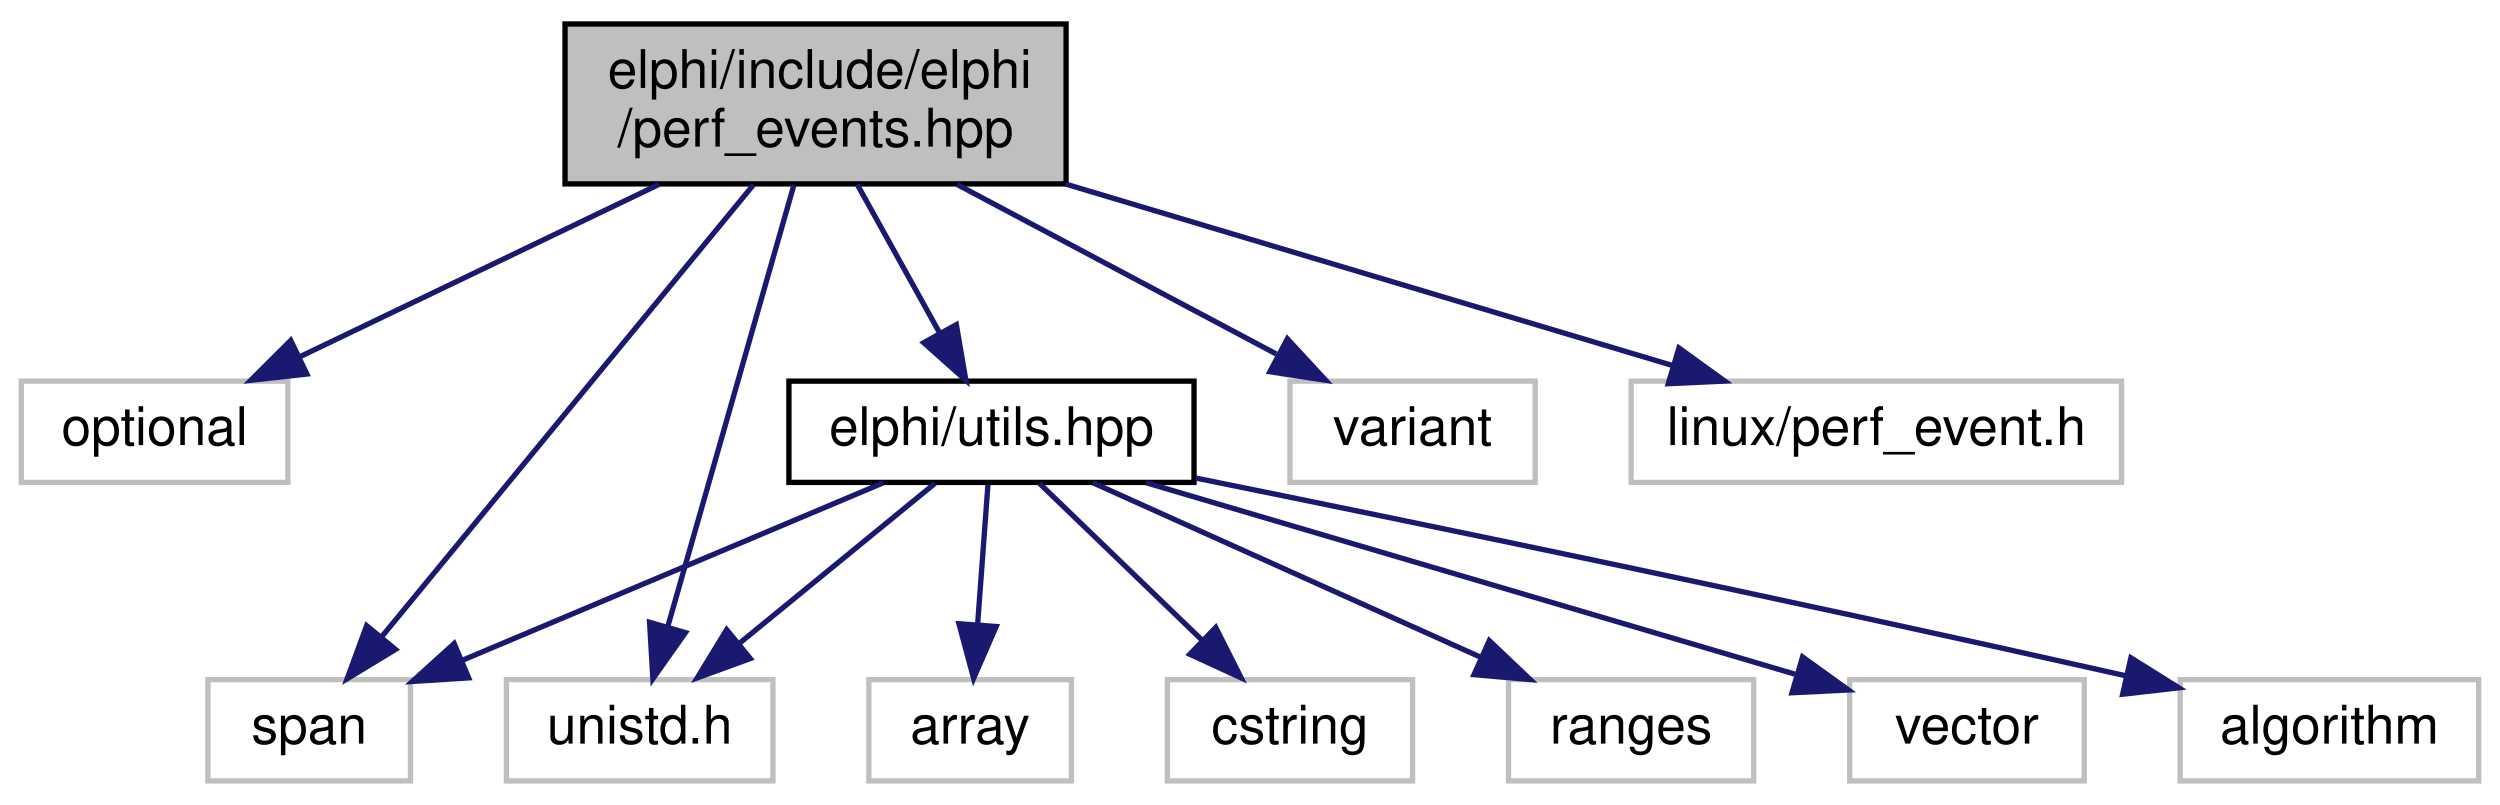
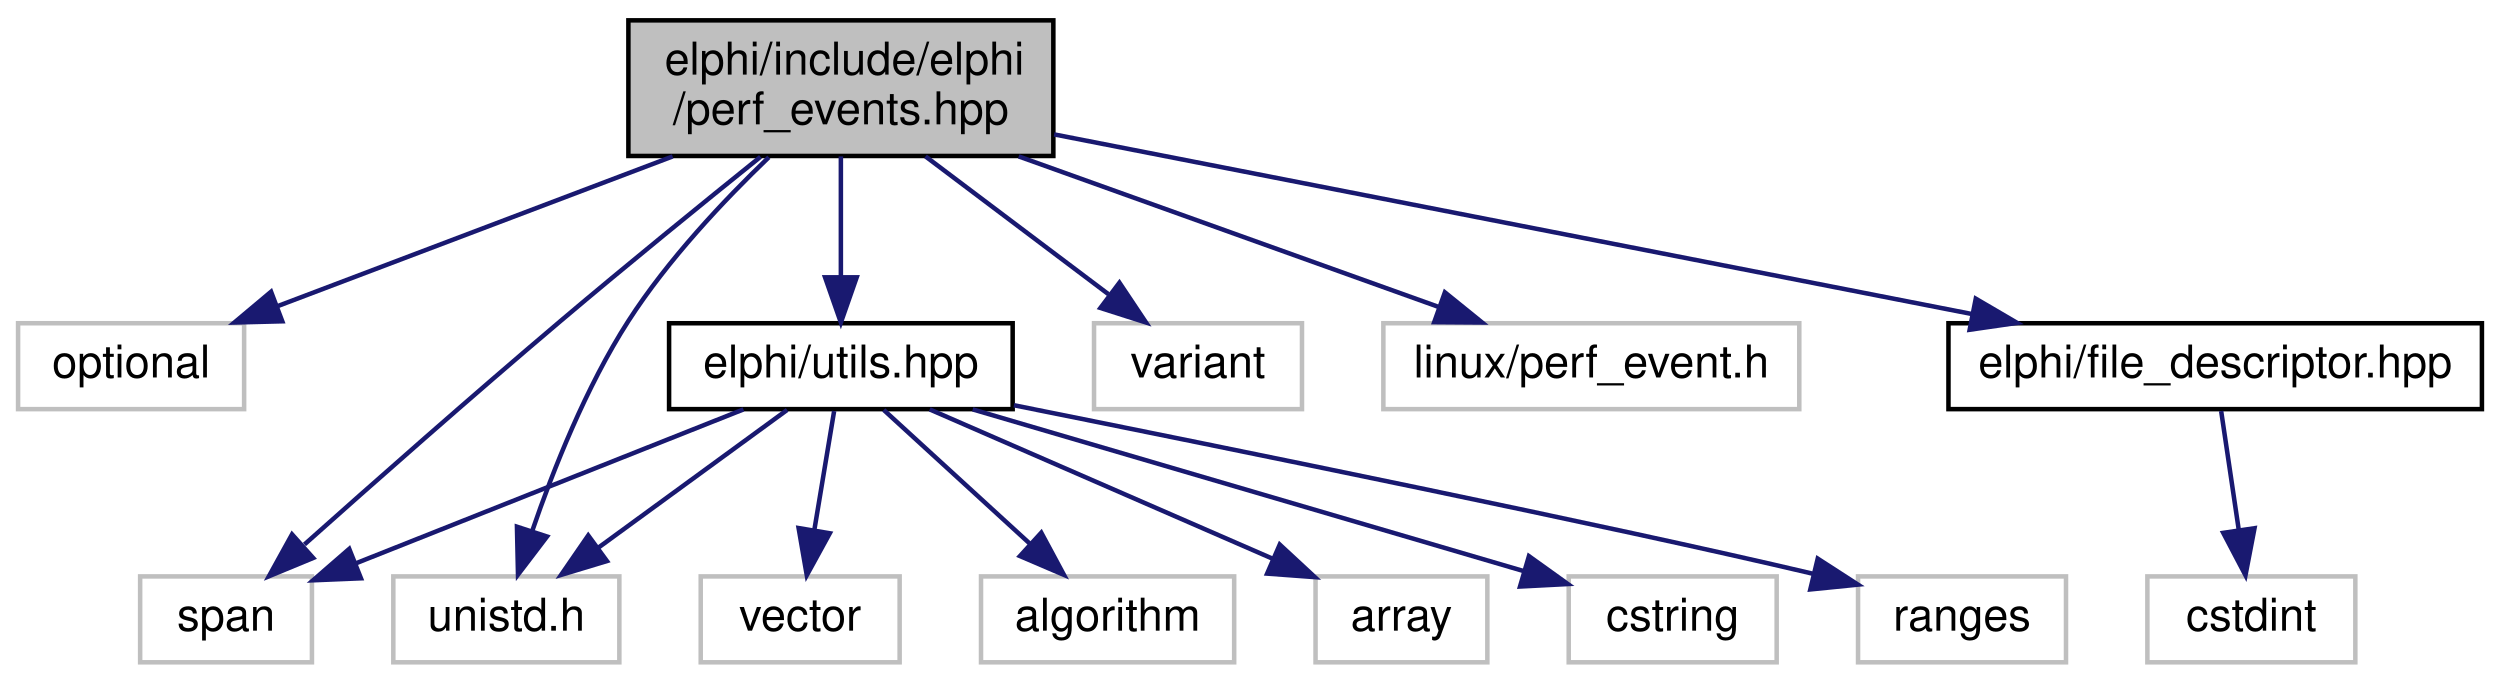
- <svg xmlns="http://www.w3.org/2000/svg" xmlns:xlink="http://www.w3.org/1999/xlink" width="469pt" height="151pt" viewBox="0.00 0.00 469.00 151.00">
+ <svg xmlns="http://www.w3.org/2000/svg" xmlns:xlink="http://www.w3.org/1999/xlink" width="553pt" height="151pt" viewBox="0.00 0.00 553.00 151.00">
  <g id="graph0" class="graph" transform="scale(1 1) rotate(0) translate(4 147)">
    <g id="node1" class="node">
      <g id="a_node1">
        <a xlink:title=" ">
-           <polygon fill="#bfbfbf" stroke="black" points="102,-112.5 102,-142.5 196,-142.5 196,-112.5 102,-112.5" />
-           <text text-anchor="start" x="110" y="-130.5" font-family="Helvetica,sans-Serif" font-size="10.00">elphi/include/elphi</text>
-           <text text-anchor="middle" x="149" y="-119.5" font-family="Helvetica,sans-Serif" font-size="10.00">/perf_events.hpp</text>
+           <polygon fill="#bfbfbf" stroke="black" points="135,-112.5 135,-142.5 229,-142.5 229,-112.5 135,-112.5" />
+           <text text-anchor="start" x="143" y="-130.5" font-family="Helvetica,sans-Serif" font-size="10.00">elphi/include/elphi</text>
+           <text text-anchor="middle" x="182" y="-119.5" font-family="Helvetica,sans-Serif" font-size="10.00">/perf_events.hpp</text>
        </a>
      </g>
    </g>
    <g id="node2" class="node">
      <g id="a_node2">
        <a xlink:title=" ">
          <polygon fill="none" stroke="#bfbfbf" points="0,-56.5 0,-75.5 50,-75.5 50,-56.5 0,-56.5" />
          <text text-anchor="middle" x="25" y="-63.5" font-family="Helvetica,sans-Serif" font-size="10.00">optional</text>
        </a>
      </g>
    </g>
    <g id="edge1" class="edge">
-       <path fill="none" stroke="midnightblue" d="M119.61,-112.4C99.18,-102.59 72.14,-89.62 52.2,-80.05" />
-       <polygon fill="midnightblue" stroke="midnightblue" points="53.57,-76.83 43.04,-75.66 50.54,-83.14 53.57,-76.83" />
+       <path fill="none" stroke="midnightblue" d="M144.79,-112.4C118.22,-102.33 82.81,-88.91 57.39,-79.28" />
+       <polygon fill="midnightblue" stroke="midnightblue" points="58.44,-75.93 47.84,-75.66 55.96,-82.47 58.44,-75.93" />
    </g>
    <g id="node3" class="node">
      <g id="a_node3">
        <a xlink:title=" ">
-           <polygon fill="none" stroke="#bfbfbf" points="35,-0.5 35,-19.5 73,-19.5 73,-0.5 35,-0.5" />
-           <text text-anchor="middle" x="54" y="-7.5" font-family="Helvetica,sans-Serif" font-size="10.00">span</text>
+           <polygon fill="none" stroke="#bfbfbf" points="27,-0.5 27,-19.5 65,-19.5 65,-0.5 27,-0.5" />
+           <text text-anchor="middle" x="46" y="-7.5" font-family="Helvetica,sans-Serif" font-size="10.00">span</text>
        </a>
      </g>
    </g>
    <g id="edge2" class="edge">
-       <path fill="none" stroke="midnightblue" d="M137.35,-112.34C119.69,-90.86 86.22,-50.17 67.51,-27.43" />
-       <polygon fill="midnightblue" stroke="midnightblue" points="70.19,-25.17 61.13,-19.67 64.78,-29.62 70.19,-25.17" />
+       <path fill="none" stroke="midnightblue" d="M164.22,-112.31C151.74,-102.28 134.73,-88.46 120,-76 100.36,-59.38 78.24,-39.84 63.34,-26.56" />
+       <polygon fill="midnightblue" stroke="midnightblue" points="65.27,-23.58 55.48,-19.53 60.6,-28.8 65.27,-23.58" />
    </g>
    <g id="node4" class="node">
      <g id="a_node4">
        <a xlink:title=" ">
          <polygon fill="none" stroke="#bfbfbf" points="238,-56.5 238,-75.5 284,-75.5 284,-56.5 238,-56.5" />
          <text text-anchor="middle" x="261" y="-63.5" font-family="Helvetica,sans-Serif" font-size="10.00">variant</text>
        </a>
      </g>
    </g>
    <g id="edge3" class="edge">
-       <path fill="none" stroke="midnightblue" d="M175.54,-112.4C193.66,-102.77 217.54,-90.09 235.44,-80.58" />
-       <polygon fill="midnightblue" stroke="midnightblue" points="237.51,-83.44 244.7,-75.66 234.23,-77.26 237.51,-83.44" />
+       <path fill="none" stroke="midnightblue" d="M200.72,-112.4C212.91,-103.22 228.79,-91.26 241.19,-81.92" />
+       <polygon fill="midnightblue" stroke="midnightblue" points="243.62,-84.47 249.5,-75.66 239.41,-78.88 243.62,-84.47" />
    </g>
    <g id="node5" class="node">
      <g id="a_node5">
        <a xlink:title=" ">
          <polygon fill="none" stroke="#bfbfbf" points="302,-56.5 302,-75.5 394,-75.5 394,-56.5 302,-56.5" />
          <text text-anchor="middle" x="348" y="-63.5" font-family="Helvetica,sans-Serif" font-size="10.00">linux/perf_event.h</text>
        </a>
      </g>
    </g>
    <g id="edge4" class="edge">
-       <path fill="none" stroke="midnightblue" d="M195.91,-112.47C230.69,-102.08 277.5,-88.08 309.97,-78.37" />
-       <polygon fill="midnightblue" stroke="midnightblue" points="310.97,-81.72 319.55,-75.51 308.97,-75.02 310.97,-81.72" />
+       <path fill="none" stroke="midnightblue" d="M221.34,-112.4C249.56,-102.28 287.21,-88.79 314.1,-79.15" />
+       <polygon fill="midnightblue" stroke="midnightblue" points="315.61,-82.33 323.85,-75.66 313.25,-75.74 315.61,-82.33" />
    </g>
    <g id="node6" class="node">
      <g id="a_node6">
        <a xlink:title=" ">
-           <polygon fill="none" stroke="#bfbfbf" points="91,-0.5 91,-19.5 141,-19.5 141,-0.5 91,-0.5" />
-           <text text-anchor="middle" x="116" y="-7.5" font-family="Helvetica,sans-Serif" font-size="10.00">unistd.h</text>
+           <polygon fill="none" stroke="#bfbfbf" points="83,-0.5 83,-19.5 133,-19.5 133,-0.5 83,-0.5" />
+           <text text-anchor="middle" x="108" y="-7.5" font-family="Helvetica,sans-Serif" font-size="10.00">unistd.h</text>
        </a>
      </g>
    </g>
    <g id="edge5" class="edge">
-       <path fill="none" stroke="midnightblue" d="M144.95,-112.34C139.01,-91.53 127.9,-52.66 121.31,-29.58" />
-       <polygon fill="midnightblue" stroke="midnightblue" points="124.59,-28.32 118.48,-19.67 117.86,-30.25 124.59,-28.32" />
+       <path fill="none" stroke="midnightblue" d="M166.07,-112.22C156.15,-102.7 143.68,-89.5 135,-76 125.61,-61.4 118.33,-43 113.71,-29.5" />
+       <polygon fill="midnightblue" stroke="midnightblue" points="117,-28.32 110.58,-19.89 110.35,-30.49 117,-28.32" />
    </g>
    <g id="node7" class="node">
      <g id="a_node7">
+         <a xlink:href="file__descriptor_8hpp.html" target="_top" xlink:title=" ">
+           <polygon fill="none" stroke="black" points="427,-56.5 427,-75.5 545,-75.5 545,-56.5 427,-56.5" />
+           <text text-anchor="middle" x="486" y="-63.5" font-family="Helvetica,sans-Serif" font-size="10.00">elphi/file_descriptor.hpp</text>
+         </a>
+       </g>
+     </g>
+     <g id="edge6" class="edge">
+       <path fill="none" stroke="midnightblue" d="M229.17,-117.27C284.07,-106.52 374.56,-88.81 432.17,-77.54" />
+       <polygon fill="midnightblue" stroke="midnightblue" points="433.04,-80.93 442.18,-75.58 431.69,-74.06 433.04,-80.93" />
+     </g>
+     <g id="node9" class="node">
+       <g id="a_node9">
        <a xlink:href="utils_8hpp.html" target="_top" xlink:title=" ">
          <polygon fill="none" stroke="black" points="144,-56.5 144,-75.5 220,-75.5 220,-56.5 144,-56.5" />
          <text text-anchor="middle" x="182" y="-63.5" font-family="Helvetica,sans-Serif" font-size="10.00">elphi/utils.hpp</text>
        </a>
      </g>
    </g>
-     <g id="edge6" class="edge">
-       <path fill="none" stroke="midnightblue" d="M156.82,-112.4C161.47,-104.02 167.4,-93.33 172.34,-84.42" />
-       <polygon fill="midnightblue" stroke="midnightblue" points="175.41,-86.1 177.2,-75.66 169.29,-82.71 175.41,-86.1" />
-     </g>
-     <g id="edge11" class="edge">
-       <path fill="none" stroke="midnightblue" d="M161.72,-56.44C140.4,-47.45 106.7,-33.23 82.67,-23.1" />
-       <polygon fill="midnightblue" stroke="midnightblue" points="83.92,-19.83 73.35,-19.16 81.2,-26.27 83.92,-19.83" />
-     </g>
-     <g id="edge13" class="edge">
-       <path fill="none" stroke="midnightblue" d="M171.4,-56.32C161.54,-48.26 146.65,-36.08 134.78,-26.37" />
-       <polygon fill="midnightblue" stroke="midnightblue" points="136.75,-23.46 126.8,-19.83 132.32,-28.88 136.75,-23.46" />
+     <g id="edge8" class="edge">
+       <path fill="none" stroke="midnightblue" d="M182,-112.4C182,-104.47 182,-94.46 182,-85.86" />
+       <polygon fill="midnightblue" stroke="midnightblue" points="185.5,-85.66 182,-75.66 178.5,-85.66 185.5,-85.66" />
    </g>
    <g id="node8" class="node">
      <g id="a_node8">
        <a xlink:title=" ">
-           <polygon fill="none" stroke="#bfbfbf" points="405,-0.5 405,-19.5 461,-19.5 461,-0.5 405,-0.5" />
-           <text text-anchor="middle" x="433" y="-7.5" font-family="Helvetica,sans-Serif" font-size="10.00">algorithm</text>
+           <polygon fill="none" stroke="#bfbfbf" points="471,-0.5 471,-19.5 517,-19.5 517,-0.5 471,-0.5" />
+           <text text-anchor="middle" x="494" y="-7.5" font-family="Helvetica,sans-Serif" font-size="10.00">cstdint</text>
        </a>
      </g>
    </g>
    <g id="edge7" class="edge">
-       <path fill="none" stroke="midnightblue" d="M220.35,-57.31C261.22,-49.04 328.08,-35.26 394.89,-20.2" />
-       <polygon fill="midnightblue" stroke="midnightblue" points="395.76,-23.59 404.74,-17.97 394.21,-16.77 395.76,-23.59" />
+       <path fill="none" stroke="midnightblue" d="M487.32,-56.08C488.38,-48.93 489.91,-38.64 491.23,-29.69" />
+       <polygon fill="midnightblue" stroke="midnightblue" points="494.7,-30.16 492.7,-19.75 487.78,-29.13 494.7,-30.16" />
    </g>
-     <g id="node9" class="node">
-       <g id="a_node9">
-         <a xlink:title=" ">
-           <polygon fill="none" stroke="#bfbfbf" points="159,-0.5 159,-19.5 197,-19.5 197,-0.5 159,-0.5" />
-           <text text-anchor="middle" x="178" y="-7.5" font-family="Helvetica,sans-Serif" font-size="10.00">array</text>
-         </a>
-       </g>
+     <g id="edge13" class="edge">
+       <path fill="none" stroke="midnightblue" d="M160.45,-56.44C137.31,-47.25 100.42,-32.61 74.8,-22.43" />
+       <polygon fill="midnightblue" stroke="midnightblue" points="75.84,-19.08 65.25,-18.64 73.25,-25.59 75.84,-19.08" />
    </g>
-     <g id="edge8" class="edge">
-       <path fill="none" stroke="midnightblue" d="M181.34,-56.08C180.82,-49.01 180.06,-38.86 179.41,-29.99" />
-       <polygon fill="midnightblue" stroke="midnightblue" points="182.88,-29.47 178.65,-19.75 175.9,-29.98 182.88,-29.47" />
+     <g id="edge15" class="edge">
+       <path fill="none" stroke="midnightblue" d="M170.11,-56.32C158.85,-48.11 141.71,-35.6 128.29,-25.81" />
+       <polygon fill="midnightblue" stroke="midnightblue" points="130.25,-22.9 120.11,-19.83 126.12,-28.56 130.25,-22.9" />
    </g>
    <g id="node10" class="node">
      <g id="a_node10">
        <a xlink:title=" ">
-           <polygon fill="none" stroke="#bfbfbf" points="215,-0.5 215,-19.5 261,-19.5 261,-0.5 215,-0.5" />
-           <text text-anchor="middle" x="238" y="-7.5" font-family="Helvetica,sans-Serif" font-size="10.00">cstring</text>
+           <polygon fill="none" stroke="#bfbfbf" points="213,-0.5 213,-19.5 269,-19.5 269,-0.5 213,-0.5" />
+           <text text-anchor="middle" x="241" y="-7.5" font-family="Helvetica,sans-Serif" font-size="10.00">algorithm</text>
        </a>
      </g>
    </g>
    <g id="edge9" class="edge">
-       <path fill="none" stroke="midnightblue" d="M191,-56.32C199.19,-48.42 211.51,-36.55 221.47,-26.94" />
-       <polygon fill="midnightblue" stroke="midnightblue" points="224.07,-29.29 228.84,-19.83 219.21,-24.26 224.07,-29.29" />
+       <path fill="none" stroke="midnightblue" d="M191.48,-56.32C200.2,-48.34 213.34,-36.31 223.9,-26.65" />
+       <polygon fill="midnightblue" stroke="midnightblue" points="226.33,-29.17 231.35,-19.83 221.61,-24 226.33,-29.17" />
    </g>
    <g id="node11" class="node">
      <g id="a_node11">
        <a xlink:title=" ">
-           <polygon fill="none" stroke="#bfbfbf" points="279,-0.5 279,-19.5 325,-19.5 325,-0.5 279,-0.5" />
-           <text text-anchor="middle" x="302" y="-7.5" font-family="Helvetica,sans-Serif" font-size="10.00">ranges</text>
+           <polygon fill="none" stroke="#bfbfbf" points="287,-0.5 287,-19.5 325,-19.5 325,-0.5 287,-0.5" />
+           <text text-anchor="middle" x="306" y="-7.5" font-family="Helvetica,sans-Serif" font-size="10.00">array</text>
        </a>
      </g>
    </g>
    <g id="edge10" class="edge">
-       <path fill="none" stroke="midnightblue" d="M201.01,-56.44C220.59,-47.64 251.31,-33.81 273.73,-23.72" />
-       <polygon fill="midnightblue" stroke="midnightblue" points="275.39,-26.81 283.07,-19.52 272.52,-20.43 275.39,-26.81" />
+       <path fill="none" stroke="midnightblue" d="M201.65,-56.44C222.08,-47.54 254.28,-33.52 277.51,-23.41" />
+       <polygon fill="midnightblue" stroke="midnightblue" points="279.08,-26.54 286.85,-19.34 276.29,-20.12 279.08,-26.54" />
    </g>
    <g id="node12" class="node">
      <g id="a_node12">
        <a xlink:title=" ">
-           <polygon fill="none" stroke="#bfbfbf" points="343,-0.5 343,-19.5 387,-19.5 387,-0.5 343,-0.5" />
-           <text text-anchor="middle" x="365" y="-7.5" font-family="Helvetica,sans-Serif" font-size="10.00">vector</text>
+           <polygon fill="none" stroke="#bfbfbf" points="343,-0.5 343,-19.5 389,-19.5 389,-0.5 343,-0.5" />
+           <text text-anchor="middle" x="366" y="-7.5" font-family="Helvetica,sans-Serif" font-size="10.00">cstring</text>
+         </a>
+       </g>
+     </g>
+     <g id="edge11" class="edge">
+       <path fill="none" stroke="midnightblue" d="M211.16,-56.44C244.36,-46.7 298.48,-30.82 333.15,-20.64" />
+       <polygon fill="midnightblue" stroke="midnightblue" points="334.2,-23.98 342.81,-17.81 332.23,-17.26 334.2,-23.98" />
+     </g>
+     <g id="node13" class="node">
+       <g id="a_node13">
+         <a xlink:title=" ">
+           <polygon fill="none" stroke="#bfbfbf" points="407,-0.5 407,-19.5 453,-19.5 453,-0.5 407,-0.5" />
+           <text text-anchor="middle" x="430" y="-7.5" font-family="Helvetica,sans-Serif" font-size="10.00">ranges</text>
        </a>
      </g>
    </g>
    <g id="edge12" class="edge">
-       <path fill="none" stroke="midnightblue" d="M211,-56.44C244.15,-46.66 298.28,-30.69 332.74,-20.52" />
-       <polygon fill="midnightblue" stroke="midnightblue" points="334.16,-23.75 342.76,-17.56 332.18,-17.04 334.16,-23.75" />
+       <path fill="none" stroke="midnightblue" d="M220.27,-57.36C269.08,-47.56 351.71,-30.78 397.09,-20.07" />
+       <polygon fill="midnightblue" stroke="midnightblue" points="398.08,-23.43 406.98,-17.68 396.44,-16.62 398.08,-23.43" />
+     </g>
+     <g id="node14" class="node">
+       <g id="a_node14">
+         <a xlink:title=" ">
+           <polygon fill="none" stroke="#bfbfbf" points="151,-0.5 151,-19.5 195,-19.5 195,-0.5 151,-0.5" />
+           <text text-anchor="middle" x="173" y="-7.5" font-family="Helvetica,sans-Serif" font-size="10.00">vector</text>
+         </a>
+       </g>
+     </g>
+     <g id="edge14" class="edge">
+       <path fill="none" stroke="midnightblue" d="M180.51,-56.08C179.32,-48.93 177.61,-38.64 176.12,-29.69" />
+       <polygon fill="midnightblue" stroke="midnightblue" points="179.55,-29.04 174.46,-19.75 172.65,-30.19 179.55,-29.04" />
    </g>
  </g>
</svg>
